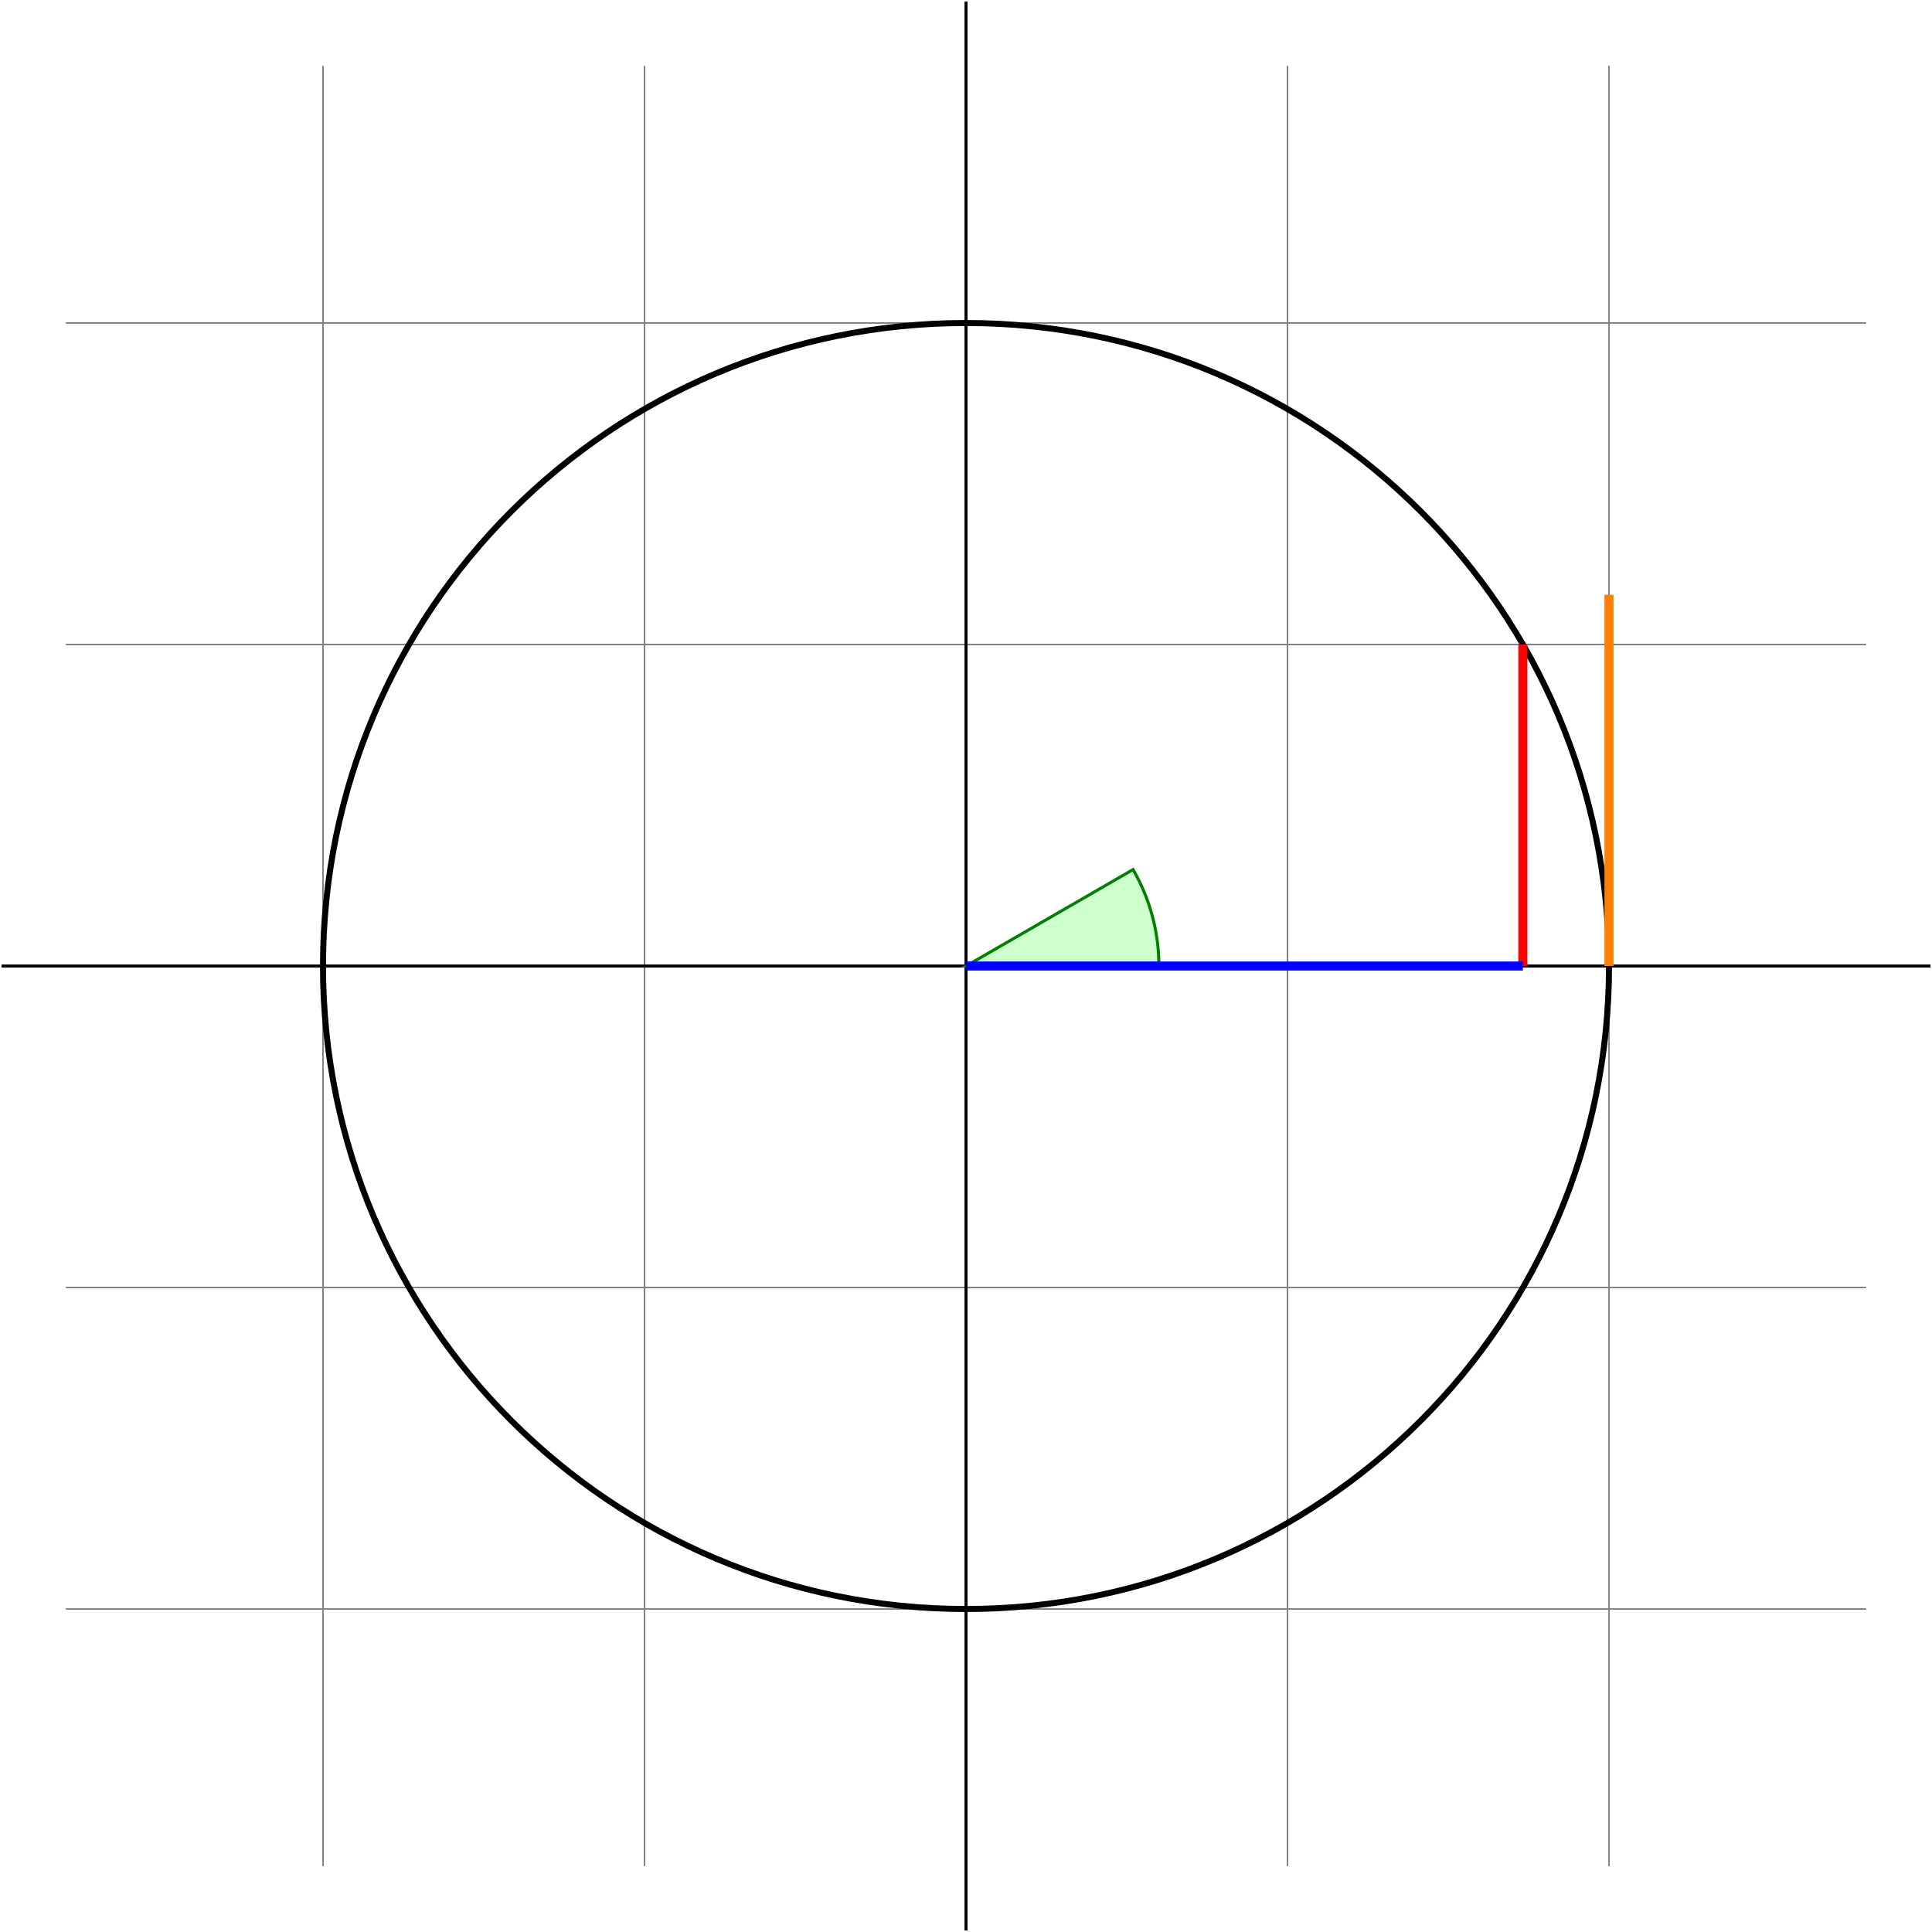
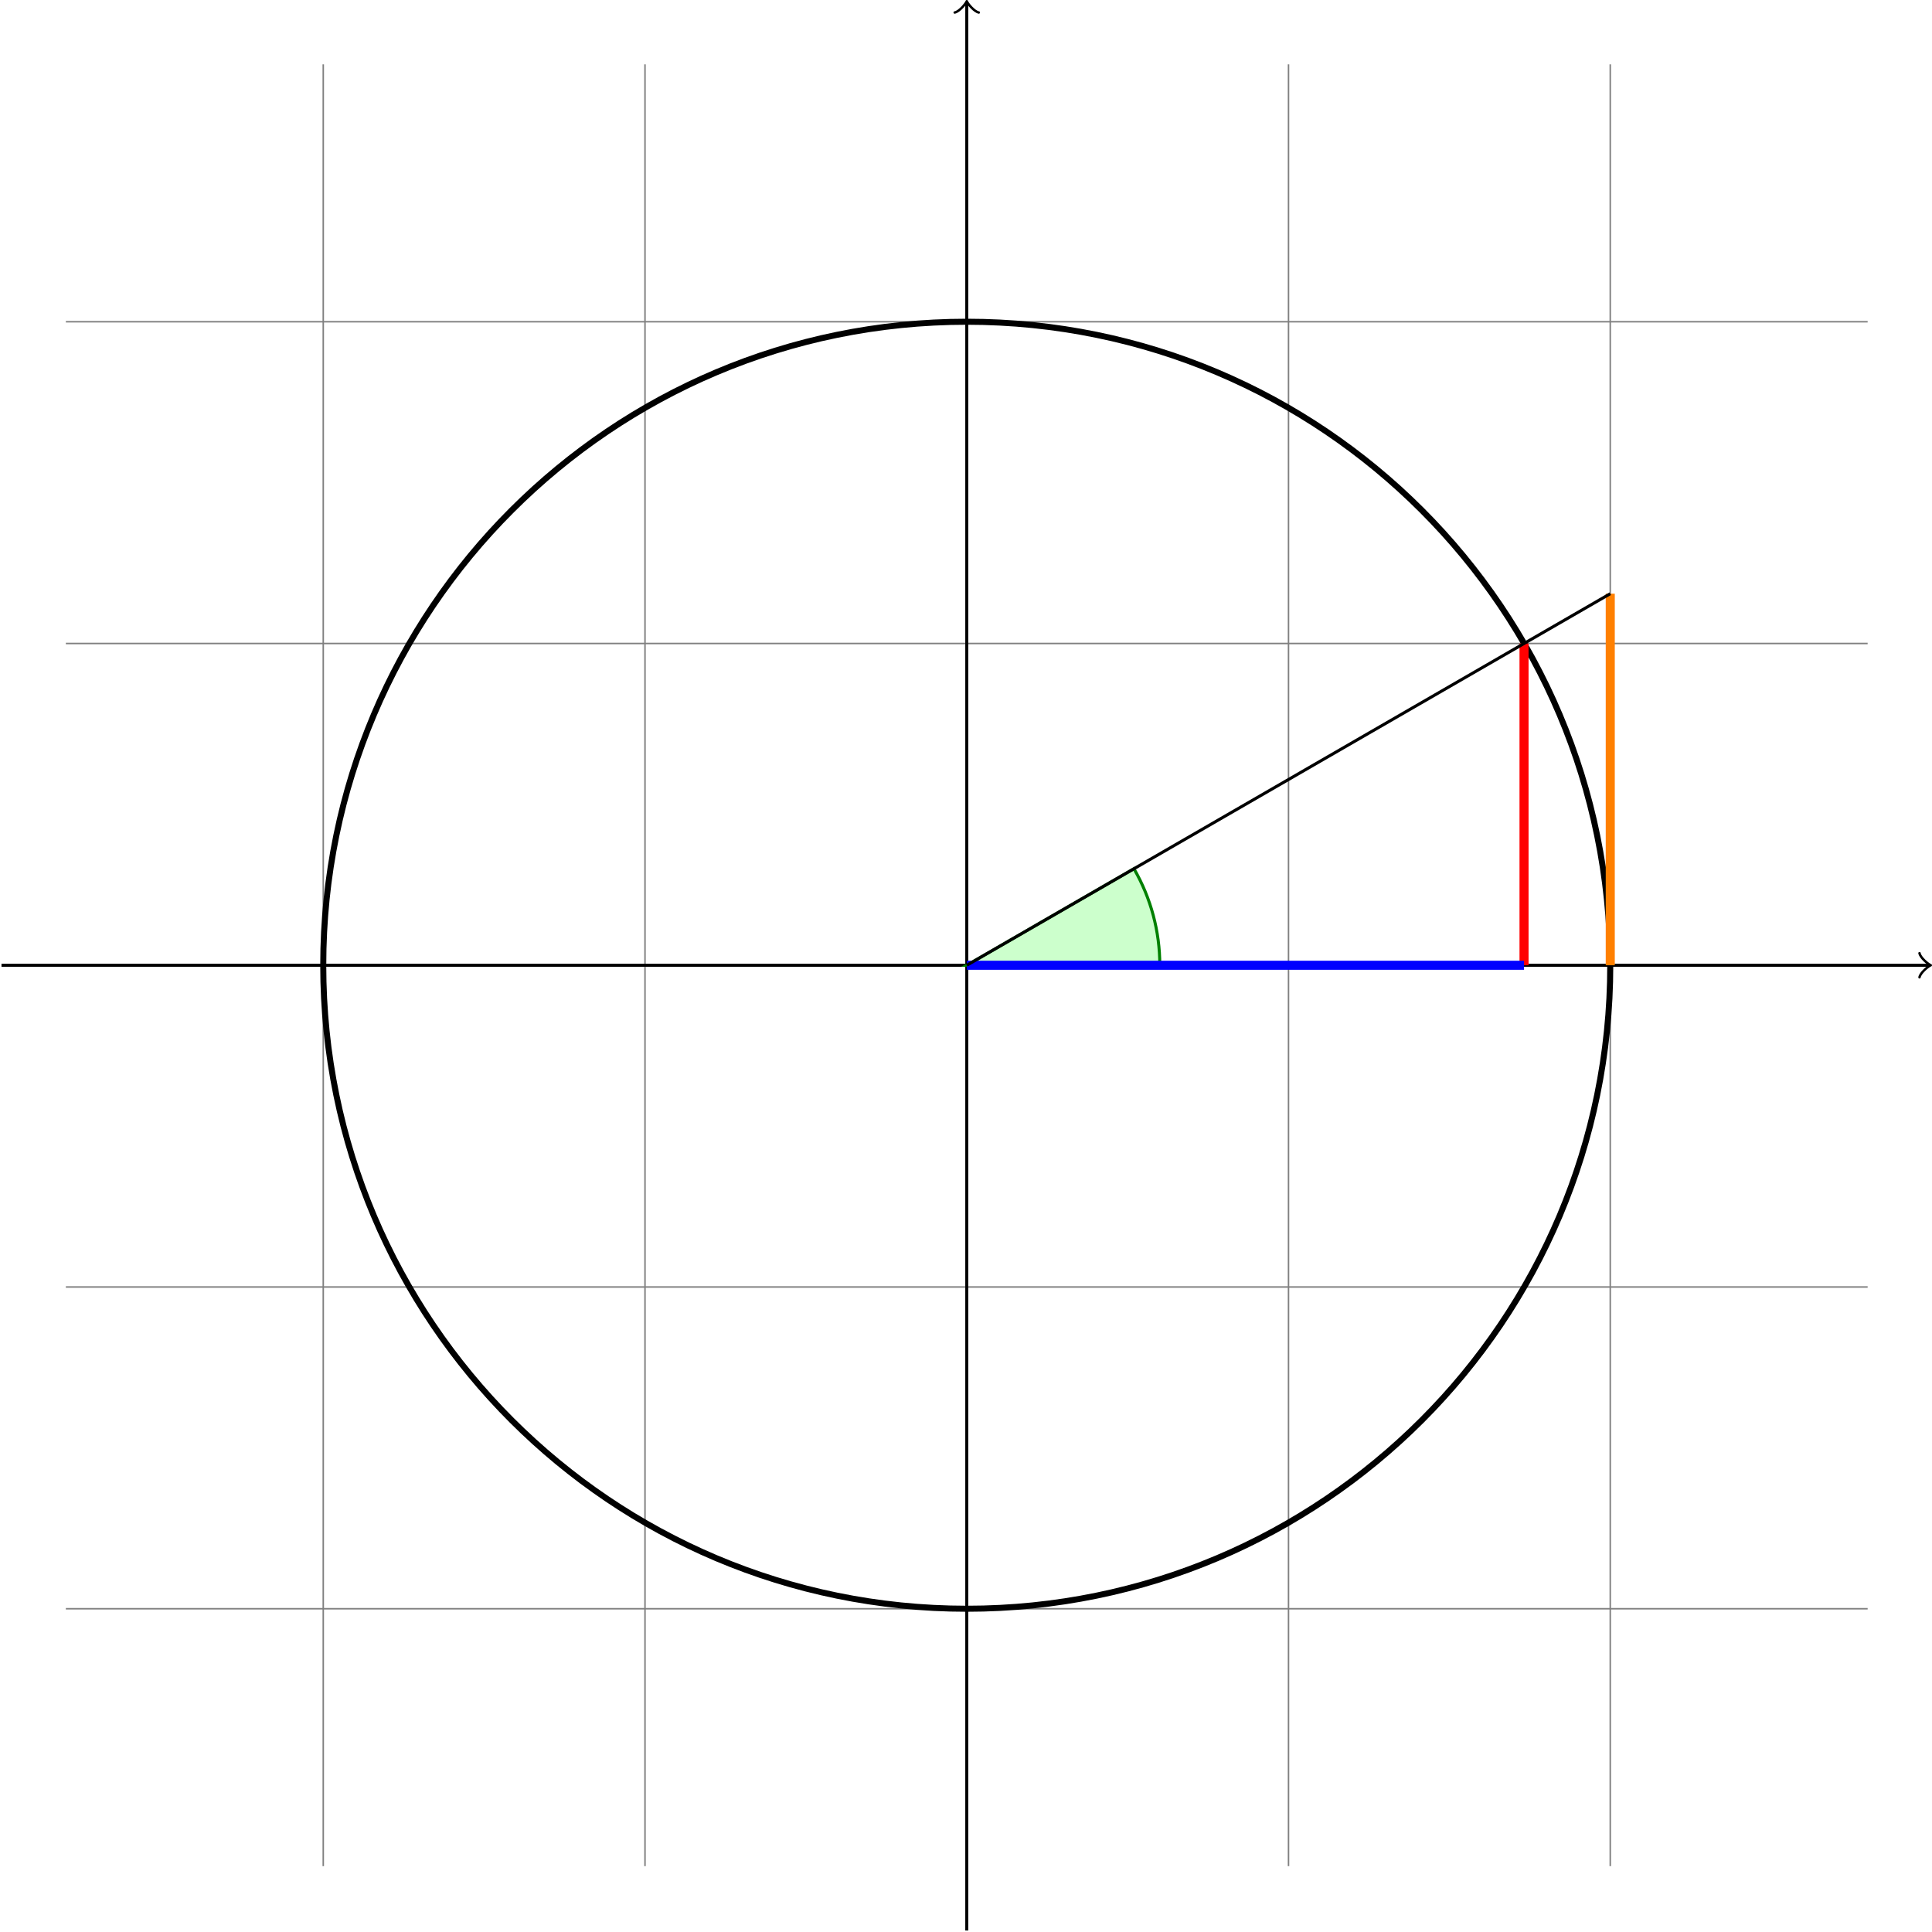
- <svg xmlns="http://www.w3.org/2000/svg" version="1.1" width="255.519pt" height="255.519pt" viewBox="-62.039 -62.039 255.519 255.519">
+ <svg xmlns="http://www.w3.org/2000/svg" version="1.1" width="255.32pt" height="255.319pt" viewBox="-62.039 -61.839 255.32 255.319">
  <g id="page1">
    <path d="M-53.336 150.762H184.777M-53.336 108.242H184.777M-53.336 65.723H184.777M-53.336 23.199H184.777M-53.336 -19.32H184.777M-19.32 184.777V-53.336M23.199 184.777V-53.336M65.723 184.777V-53.336M108.242 184.777V-53.336M150.762 184.777V-53.336" stroke="#808080" fill="none" stroke-width="0.199" />
-     <path d="M-61.84 65.723H193.281" stroke="#000" fill="none" stroke-width="0.399" stroke-miterlimit="10" />
-     <path d="M65.723 193.281V-61.84" stroke="#000" fill="none" stroke-width="0.399" stroke-miterlimit="10" />
+     <path d="M-61.84 65.723H192.824" stroke="#000" fill="none" stroke-width="0.399" stroke-miterlimit="10" />
+     <path d="M191.629 64.125C191.726 64.727 192.824 65.621 193.121 65.723C192.824 65.82 191.726 66.719 191.629 67.316" stroke="#000" fill="none" stroke-width="0.319" stroke-miterlimit="10" stroke-linecap="round" stroke-linejoin="round" />
+     <path d="M65.723 193.281V-61.383" stroke="#000" fill="none" stroke-width="0.399" stroke-miterlimit="10" />
+     <path d="M64.125 -60.187C64.727 -60.285 65.621 -61.383 65.723 -61.68C65.82 -61.383 66.719 -60.285 67.316 -60.187" stroke="#000" fill="none" stroke-width="0.319" stroke-miterlimit="10" stroke-linecap="round" stroke-linejoin="round" />
    <path d="M150.762 65.723C150.762 18.754 112.688 -19.32 65.723 -19.32C18.754 -19.32 -19.32 18.754 -19.32 65.723C-19.32 112.688 18.754 150.762 65.723 150.762C112.688 150.762 150.762 112.688 150.762 65.723Z" stroke="#000" fill="none" stroke-width="0.797" stroke-miterlimit="10" />
    <path d="M65.723 65.723H91.234C91.234 61.242 90.055 56.844 87.816 52.965Z" fill="#cfc" />
    <path d="M65.723 65.723H91.234C91.234 61.242 90.055 56.844 87.816 52.965Z" stroke="#008000" fill="none" stroke-width="0.399" stroke-miterlimit="10" />
    <path d="M139.367 23.199V65.723" stroke="#f00" fill="none" stroke-width="1.196" stroke-miterlimit="10" />
    <path d="M139.367 65.723H65.723" stroke="#00f" fill="none" stroke-width="1.196" stroke-miterlimit="10" />
    <path d="M150.762 65.723V16.621" stroke="#ff8000" fill="none" stroke-width="1.196" stroke-miterlimit="10" />
+     <path d="M65.723 65.723L150.762 16.621" stroke="#000" fill="none" stroke-width="0.399" stroke-miterlimit="10" />
  </g>
</svg>
